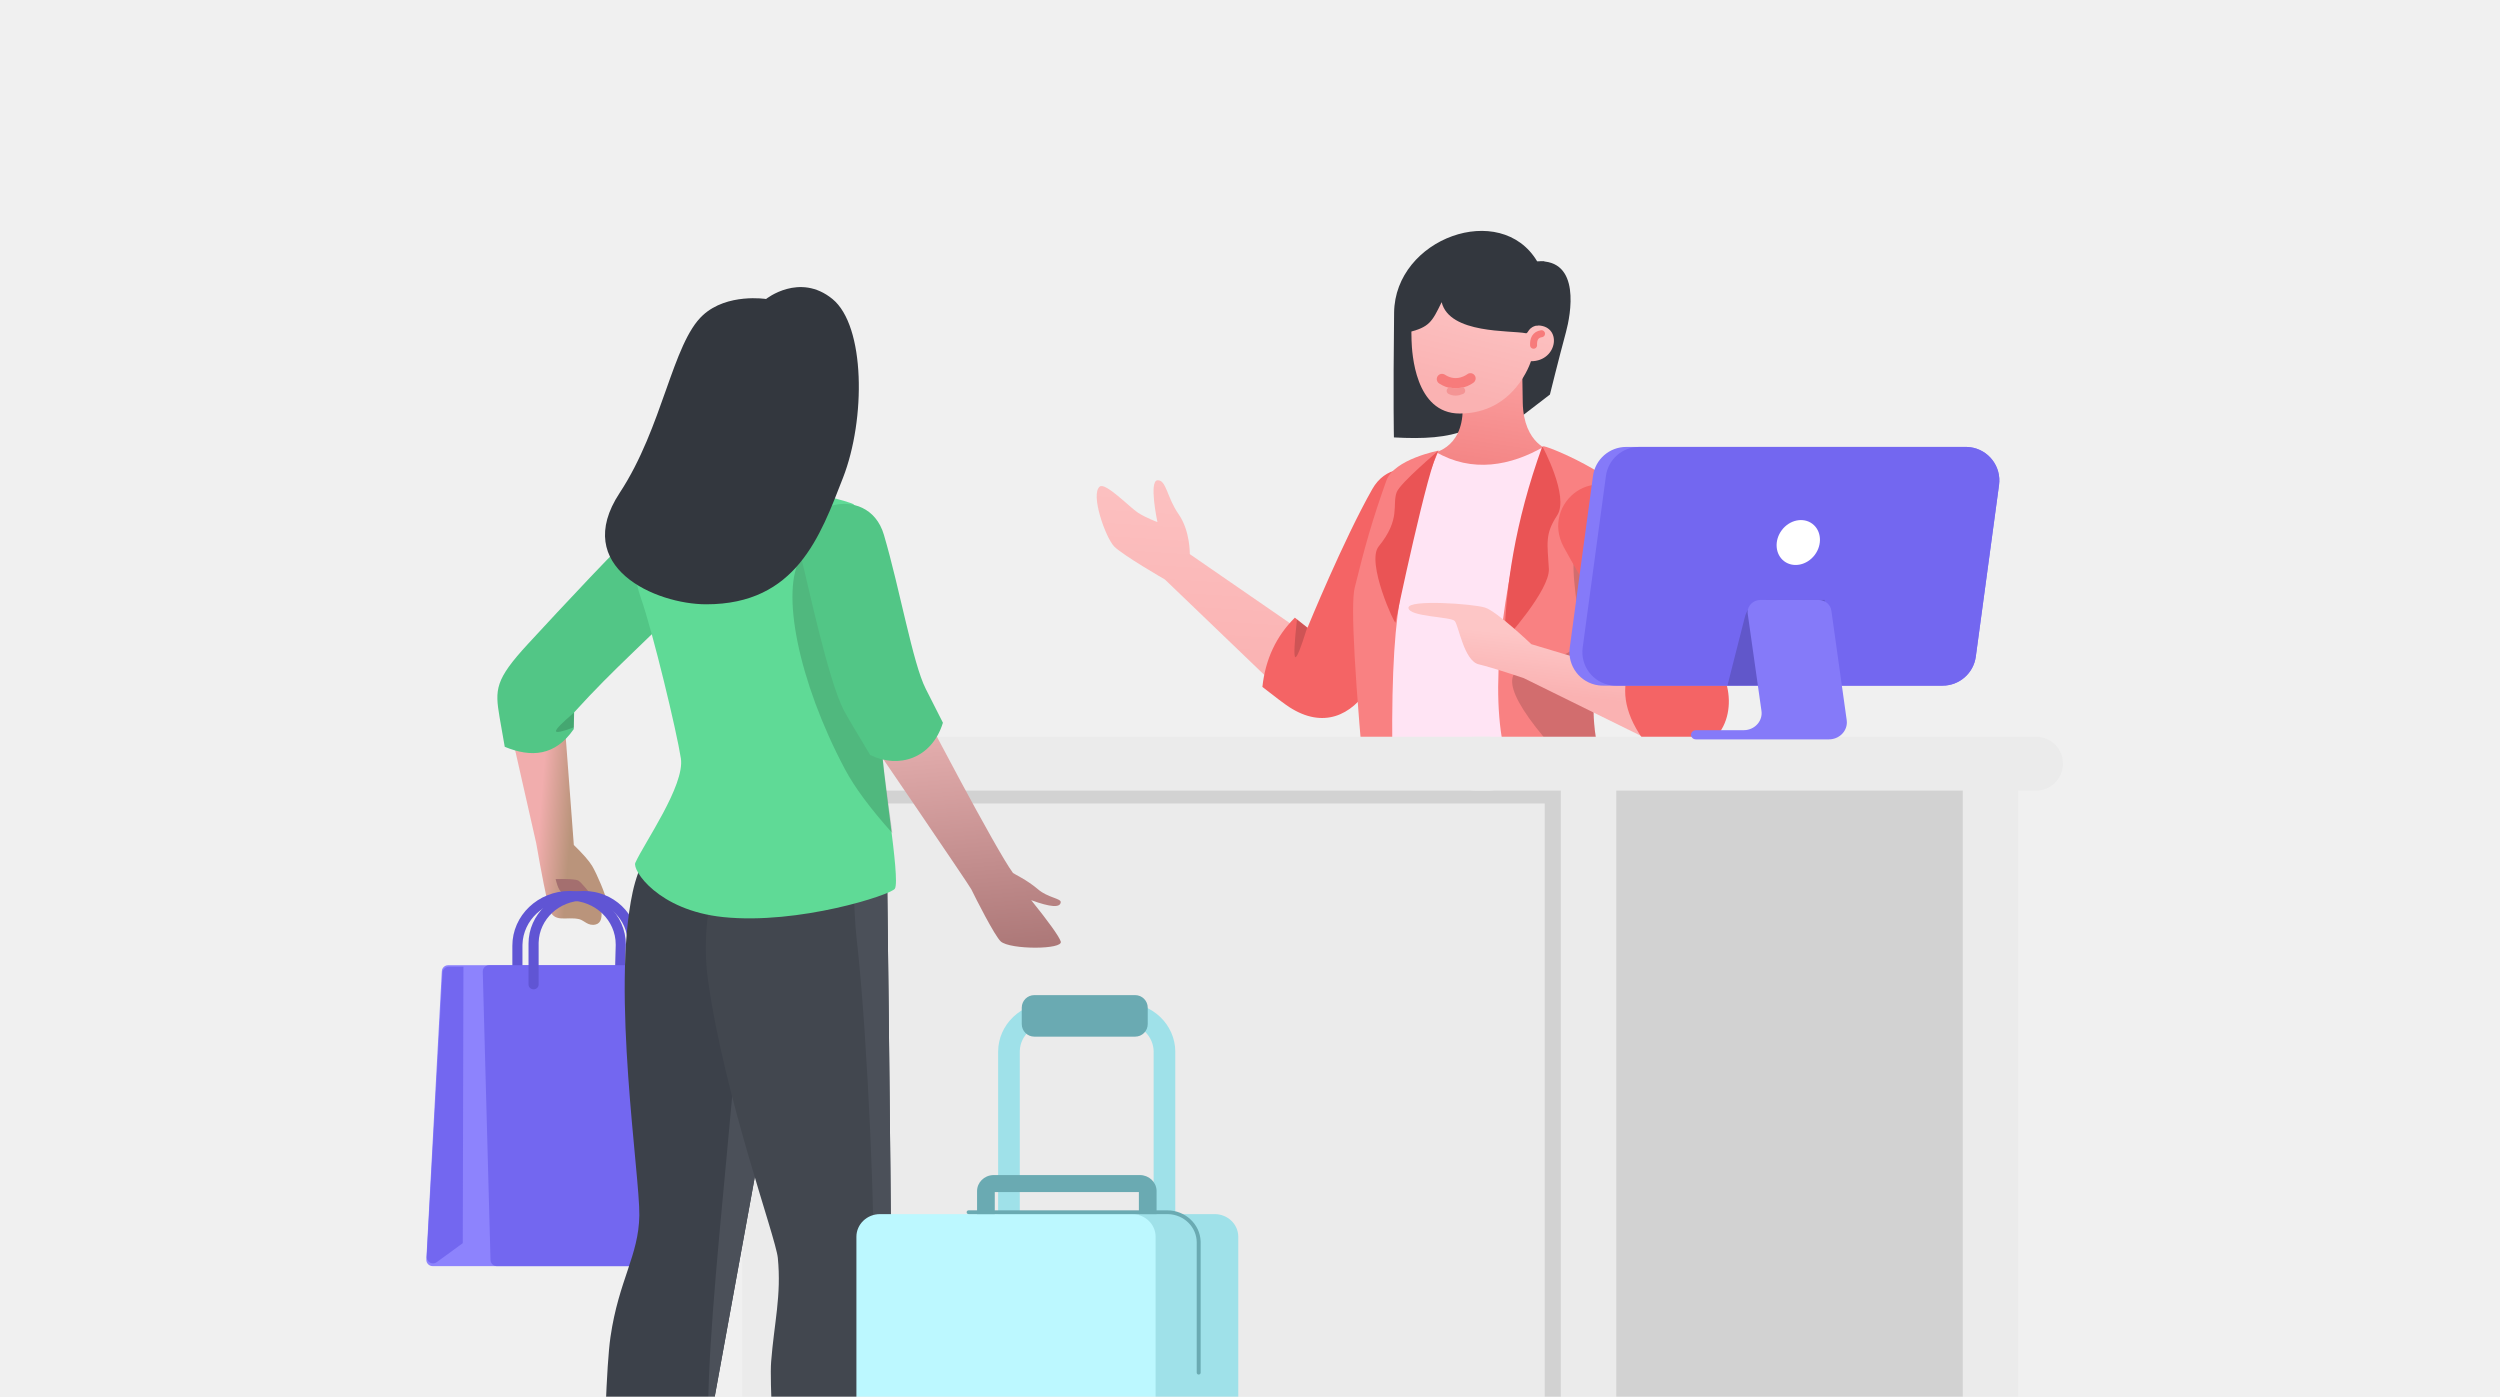
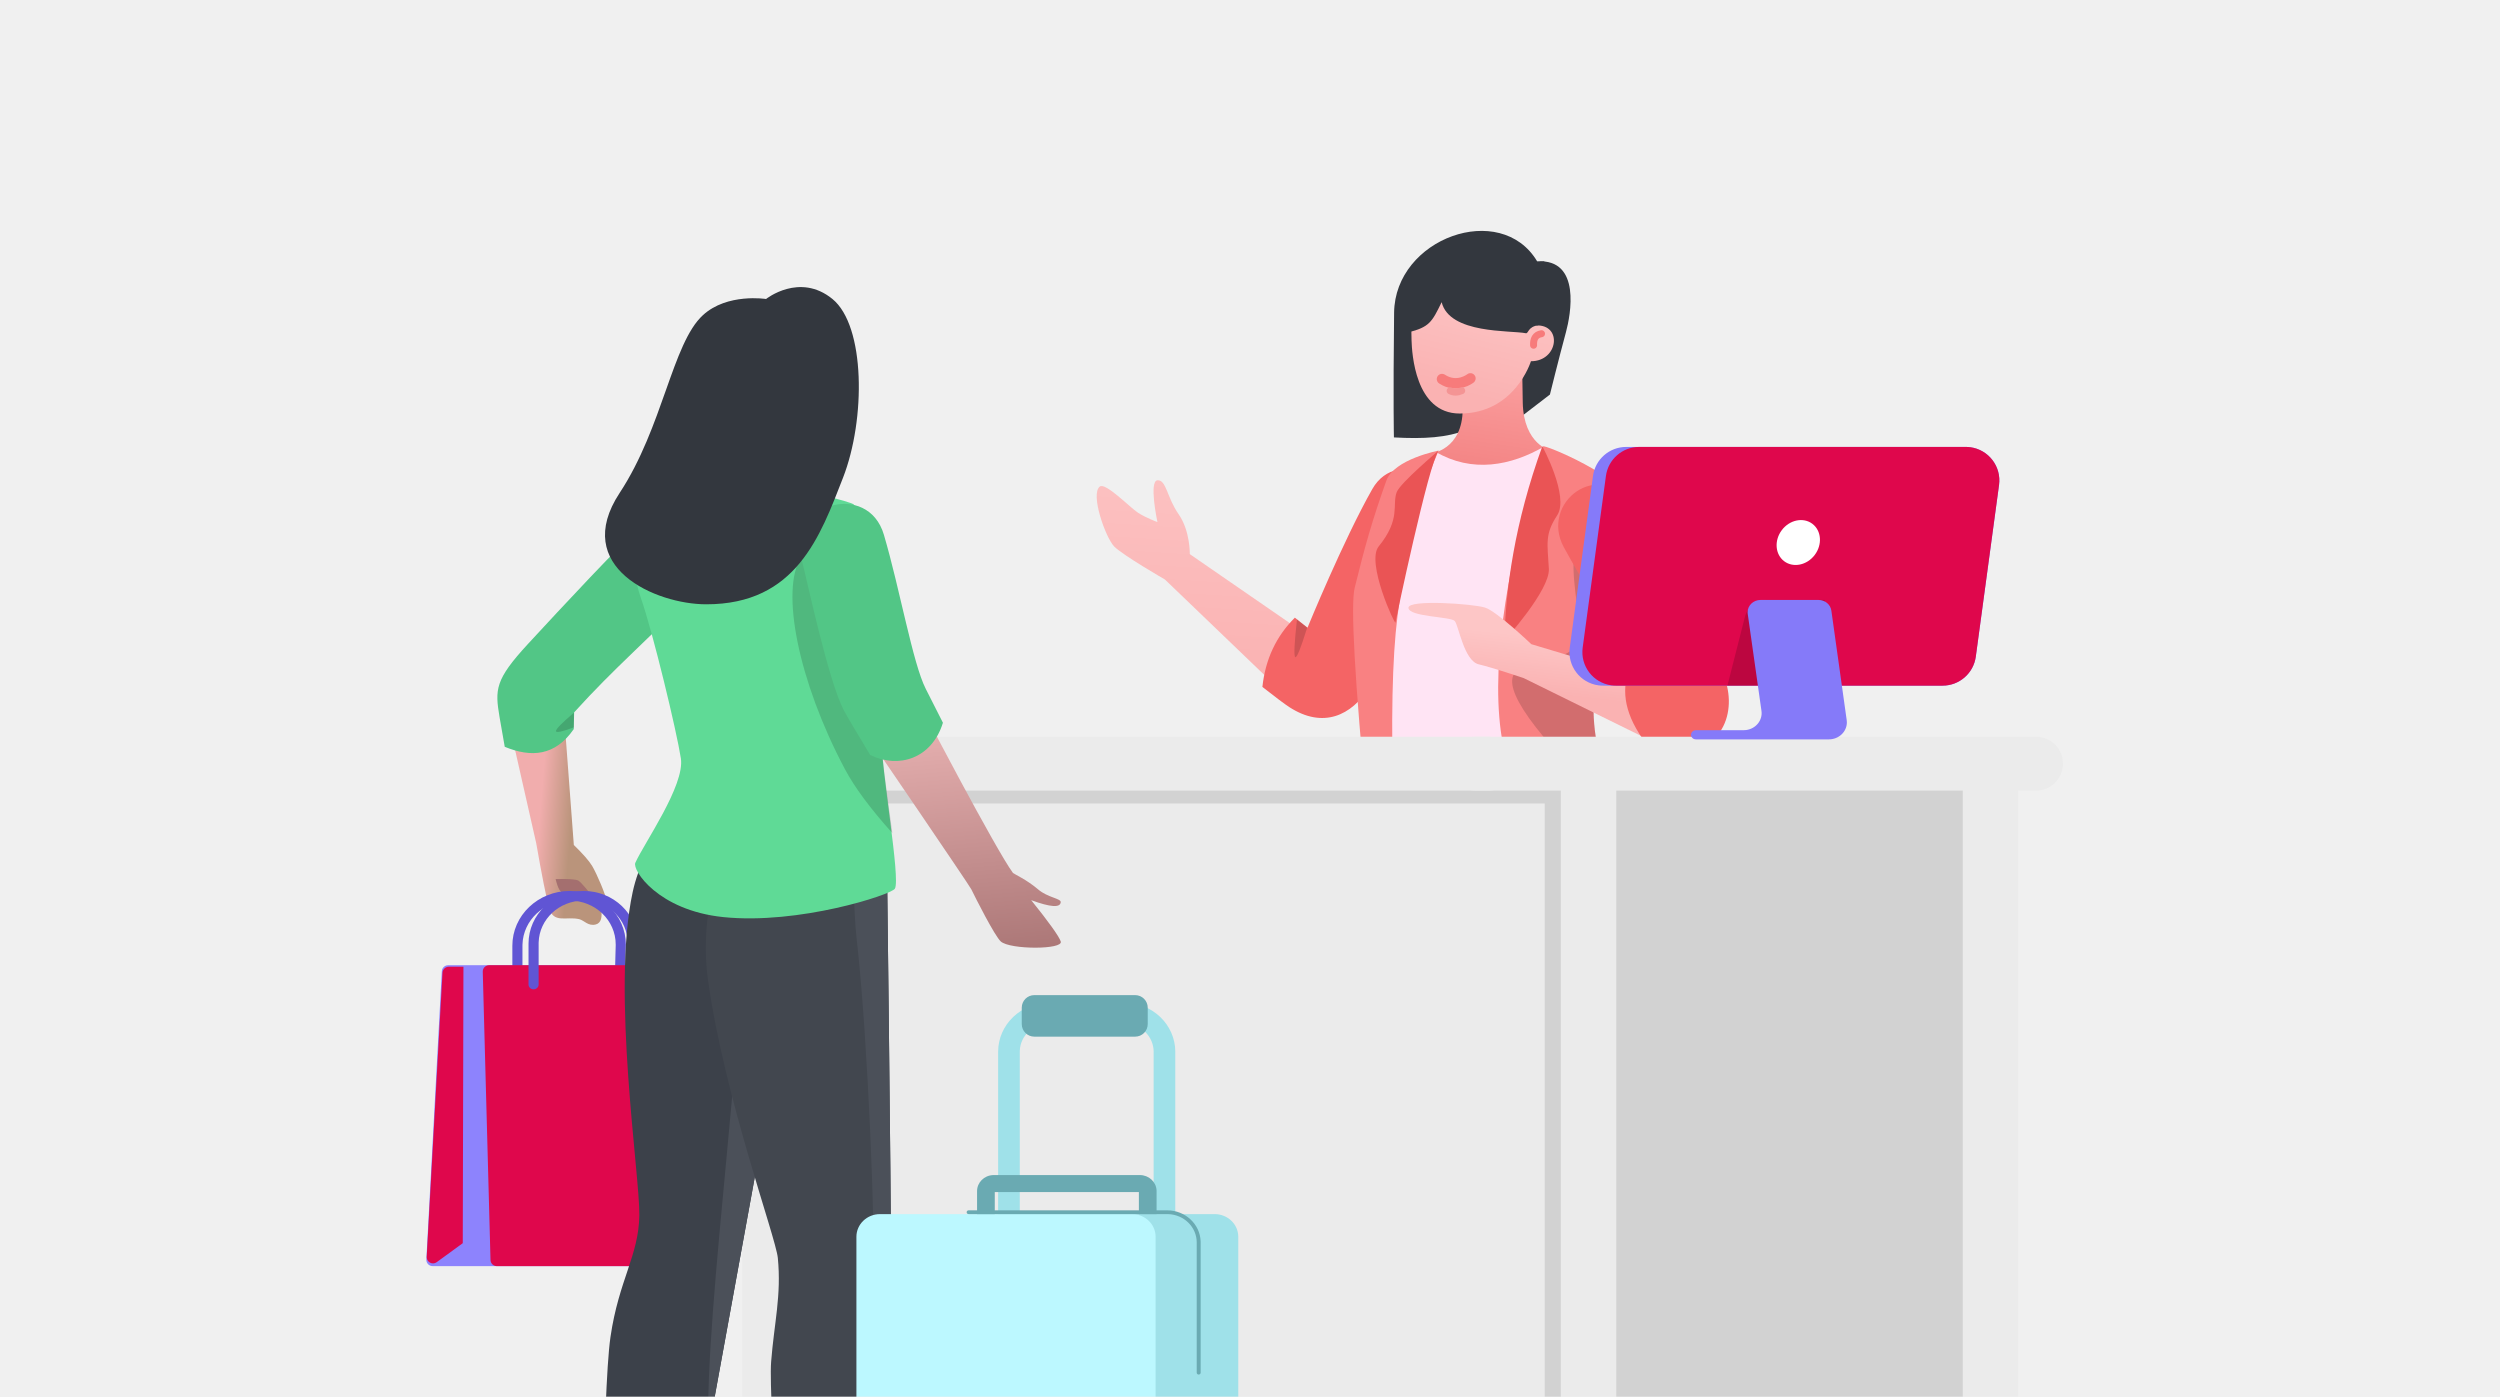
<svg xmlns="http://www.w3.org/2000/svg" xmlns:xlink="http://www.w3.org/1999/xlink" width="358px" height="200px" viewBox="0 0 358 200" version="1.1">
  <defs>
    <path d="M6,0 L352,0 C355.314,-6.08718376e-16 358,2.686 358,6 L358,200 L358,200 L0,200 L0,6 C-4.05812251e-16,2.686 2.686,6.08718376e-16 6,0 Z" id="path-1" />
    <linearGradient x1="100%" y1="28.702%" x2="100%" y2="138.491%" id="linearGradient-3">
      <stop stop-color="#7E1939" offset="0%" />
      <stop stop-color="#E35785" offset="100%" />
    </linearGradient>
    <linearGradient x1="100%" y1="28.702%" x2="100%" y2="96.604%" id="linearGradient-4">
      <stop stop-color="#9C2248" offset="0%" />
      <stop stop-color="#E35785" offset="100%" />
    </linearGradient>
    <linearGradient x1="42.833%" y1="-28.186%" x2="50%" y2="91.05%" id="linearGradient-5">
      <stop stop-color="#FDC6C6" offset="0%" />
      <stop stop-color="#FAB2B2" offset="100%" />
    </linearGradient>
    <linearGradient x1="44.771%" y1="-28.186%" x2="62.919%" y2="121.547%" id="linearGradient-6">
      <stop stop-color="#FFAFAF" offset="0%" />
      <stop stop-color="#F07777" offset="100%" />
    </linearGradient>
    <linearGradient x1="31.713%" y1="-1.016%" x2="55.144%" y2="86.96%" id="linearGradient-7">
      <stop stop-color="#FDC6C6" offset="0%" />
      <stop stop-color="#FAB2B2" offset="100%" />
    </linearGradient>
    <linearGradient x1="42.314%" y1="24.938%" x2="50%" y2="63.158%" id="linearGradient-8">
      <stop stop-color="#FDC6C6" offset="0%" />
      <stop stop-color="#FAB2B2" offset="100%" />
    </linearGradient>
    <linearGradient x1="40.233%" y1="35.954%" x2="59.343%" y2="59.89%" id="linearGradient-9">
      <stop stop-color="#F1ADAD" offset="0%" />
      <stop stop-color="#BA947B" offset="100%" />
    </linearGradient>
    <linearGradient x1="43.599%" y1="-28.186%" x2="50%" y2="111.154%" id="linearGradient-10">
      <stop stop-color="#FDC6C6" offset="0%" />
      <stop stop-color="#A47070" offset="100%" />
    </linearGradient>
    <linearGradient x1="46.493%" y1="-28.186%" x2="50%" y2="111.154%" id="linearGradient-11">
      <stop stop-color="#FDC6C6" offset="0%" />
      <stop stop-color="#A47070" offset="100%" />
    </linearGradient>
  </defs>
  <g id="📝-Pages-New" stroke="none" stroke-width="1" fill="none" fill-rule="evenodd">
    <g id="Knowledge-Base" transform="translate(-288, -445)">
      <g id="Illustration" transform="translate(288, 445)">
        <mask id="mask-2" fill="white">
          <use xlink:href="#path-1" />
        </mask>
        <g id="Mask" />
        <g mask="url(#mask-2)">
          <g transform="translate(61, 32)">
            <g id="Wom2.4" transform="translate(141, 109) scale(-1, 1) translate(-141, -109) translate(95, 0.5)">
              <g id="LLeg" transform="translate(27.06185, 78.22868)">
                <path d="M-6.88594311e-15,4.37589234e-14 C-6.88594311e-15,4.37589234e-14 6.481,59.226 7.01,64.638 C7.539,70.049 6.481,73.968 6.047,79.557 C5.614,85.146 7.701,120.3 7.701,120.3 C10.77,122.06 14.422,122.405 19.065,120.353 C19.065,120.353 23.329,76.56 23.288,66.586 C23.263,60.636 23.912,0.668 23.912,0.668 L-6.88594311e-15,4.37589234e-14 Z" id="Path" fill="url(#linearGradient-3)" />
                <ellipse id="Oval" fill-opacity="0.192" fill="#FFFFFF" transform="translate(19.72723, 67.04502) rotate(3) translate(-19.72723, -67.04502) " cx="19.727" cy="67.045" rx="2.584" ry="4.004" />
                <path d="M10.356,65.124 C10.888,68.87 9.458,75.967 6.066,86.414 L6.023,84.697 C5.975,82.425 5.973,80.654 6.039,79.671 L6.047,79.557 C6.467,74.154 7.469,70.312 7.058,65.174 L6.969,64.224 C6.746,62.034 6.056,55.61 5.19,47.622 L5.665,48.927 C8.293,56.213 9.857,61.612 10.356,65.124 Z" id="Path" fill-opacity="0.192" fill="#FFFFFF" />
              </g>
              <g id="RLeg" transform="translate(6.460736, 75.74981)">
                <path d="M16.46,0 C16.46,0 9.389,5.966 7.532,14.537 C4.438,28.825 5.995,55.214 5.903,61 C5.816,66.787 3.593,70.278 2.401,78.46 C1.209,86.642 2.389,123.207 2.389,123.207 C5.549,124.992 8.977,125.12 12.745,123.1 L34.878,1.908 L16.46,0 Z" id="Path" fill="url(#linearGradient-4)" />
                <ellipse id="Oval" fill-opacity="0.192" fill="#FFFFFF" transform="translate(17.53921, 68.2922) rotate(5) translate(-17.53921, -68.2922) " cx="17.539" cy="68.292" rx="2.906" ry="4.621" />
                <path d="M11.749,5.325 L14.511,5.681 C12.084,10.027 10.858,19.938 10.833,35.414 L10.833,35.905 C10.833,59.305 6.321,67.548 4.505,77.622 L4.451,77.927 C3.364,84.174 2.55,94.185 2.008,107.959 L1.953,104.544 C1.802,94.138 1.799,82.595 2.401,78.46 C3.593,70.278 5.816,66.787 5.903,61 L5.907,60.425 C5.906,53.641 4.53,28.396 7.532,14.537 C8.316,10.917 10.03,7.762 11.749,5.325 Z" id="Path" fill-opacity="0.192" fill="#FFFFFF" />
              </g>
              <g id="LArm" transform="translate(41.03859, 34.68479)">
                <path d="M36.581,12.166 C36.581,12.166 36.514,8.825 38.192,6.436 C39.87,4.046 39.937,1.508 41.207,1.591 C42.477,1.674 41.219,7.574 41.219,7.574 C41.219,7.574 42.83,6.987 43.988,6.245 C45.145,5.503 48.655,1.844 49.475,2.492 C50.866,3.597 48.626,9.828 47.406,11.074 C46.182,12.321 40.142,15.803 40.142,15.803 L22.352,32.886 L19.692,23.817 L36.581,12.166 Z" id="Path" fill="url(#linearGradient-5)" />
                <path d="M0.999,10.658 C3.742,16.721 8.763,27.858 10.833,31.181 C13.427,35.343 17.518,37.176 22.307,34.089 C22.975,33.658 24.268,32.689 26.187,31.183 C25.761,27.228 24.211,23.922 21.539,21.265 C20.329,22.218 19.724,22.695 19.724,22.695 C19.724,22.695 14.578,10.12 10.438,2.835 C6.852,-3.468 -3.175,1.44 0.999,10.658 Z" id="Path" fill="#F46465" />
                <path d="M19.778,22.702 C20.699,25.681 21.268,27.085 21.483,26.912 C21.698,26.74 21.616,24.947 21.236,21.534 L19.778,22.702 Z" id="Path" fill-opacity="0.16" fill="#000000" />
              </g>
              <g id="Head" transform="translate(22.61257, 0)">
                <path d="M7.573,21.808 L7.573,27.173 L3.44,24.001 C3.44,24.001 2.17,18.861 1.137,15.043 C0.489,12.649 -1.09,4.547 5.265,4.927 C10.471,-3.821 25.632,1.593 25.752,12.28 C25.898,25.133 25.779,30.138 25.779,30.138 C17.206,30.607 12.381,29.425 7.573,21.808 Z" id="Path" fill="#33373E" />
                <path d="M3.351,32.023 C3.351,32.023 7.196,31.162 7.329,25.157 C7.462,19.152 7.369,17.102 7.369,17.102 L15.837,16.957 C15.837,16.957 15.93,23.649 15.931,26.07 C15.935,31.956 20.475,32.438 20.475,32.438 C20.475,32.438 19.699,37.295 12.026,37.706 C6.034,38.027 3.351,32.023 3.351,32.023 Z" id="Path" fill="url(#linearGradient-6)" />
                <path d="M5.395,14.104 C1.617,13.964 2.233,19.236 6.157,19.229 C6.157,19.229 8.437,26.718 16.351,26.718 C22.778,26.718 23.196,17.99 23.254,16.248 C23.317,14.392 23.325,8.292 23.325,8.292 L5.248,8.284 L5.395,14.104 Z" id="Path" fill="url(#linearGradient-7)" />
                <path d="M5.102,14.069 C6.668,14.315 6.478,15.303 6.904,15.217 C9.065,14.779 17.816,15.357 18.943,10.77 C20.345,13.636 20.687,14.34 23.774,15.109 L23.774,6.712 L4.249,4.927 C4.249,4.927 4.552,13.982 5.102,14.069 Z" id="Path" fill="#33373E" />
                <path d="M14.961,21.057 C14.961,21.057 16.284,23.087 18.8,22.407" id="Path" stroke="#F77B7B" stroke-width="1.5" stroke-linecap="round" transform="translate(16.88053, 21.80175) rotate(-18) translate(-16.88053, -21.80175) " />
                <path d="M16.066,23.478 C16.661,23.715 17.226,23.714 17.721,23.439" id="Path" stroke="#F49494" stroke-linecap="round" transform="translate(16.89376, 23.54516) rotate(2) translate(-16.89376, -23.54516) " />
                <path d="M5.578,17.034 C5.806,16.219 5.693,15.504 4.842,15.169" id="Path-8" stroke="#F77B7B" stroke-linecap="round" transform="translate(5.261431, 16.10127) rotate(-13) translate(-5.261431, -16.10127) " />
              </g>
              <g id="Body" transform="translate(12.92147, 30.7926)">
                <path d="M13.901,0.616 C18.726,3.433 24.304,4.465 29.496,1.407 C37.97,17.333 40.082,36.336 38.044,57.34 C25.687,62.003 15.302,61.086 6.461,55.756 L13.901,0.616 Z" id="Path" fill="#FFE4F4" />
                <path d="M14.112,0.629 C22.103,25.581 26.895,60.956 1.938,54.802 C15.195,31.535 -2.827,21.063 1.258,9.038 C2.655,4.927 14.008,0.306 14.112,0.629 Z" id="Path" fill="#F98182" />
                <path d="M5.099,10.99 C14.131,12.289 6.685,27.321 9.667,29.585 C12.648,31.85 17.837,32.094 18.396,33.477 C19.521,36.258 14.085,43.277 2.089,54.534 L1.938,54.802 C13.486,34.534 1.3,23.976 0.666,13.642 C2.004,11.641 3.482,10.758 5.099,10.99 Z" id="Path" fill-opacity="0.16" fill="#000000" />
                <path d="M14.22,0.616 C14.22,0.616 10.314,7.804 12.094,10.51 C13.869,13.215 13.492,14.468 13.282,18.161 C13.109,21.236 19.655,28.438 19.655,28.438 C19.463,21.029 18.209,11.626 14.22,0.616 Z" id="Path" fill="#EA5455" />
                <path d="M29.073,1.232 C32.123,8.522 33.589,14.243 34.956,24.944 C35.716,30.886 35.906,39.987 35.526,52.249 L39.294,52.955 C41.09,34.012 41.688,23.321 41.088,20.882 C39.576,14.742 38.552,11.155 36.556,5.543 C35.457,2.462 29.073,1.232 29.073,1.232 Z" id="Path" fill="#F98182" />
                <path d="M29.073,1.232 C29.073,1.232 34.563,5.859 35.069,7.181 C35.76,8.984 34.438,11.016 37.646,14.948 C39.507,17.223 35.266,26.361 35.247,25.845 C35.247,25.703 30.493,3.088 29.073,1.232 Z" id="Path" fill="#EA5455" />
              </g>
              <g id="RArm" transform="translate(0, 36.88954)">
                <path d="M28.712,22.859 C28.712,22.859 33.632,18.163 35.336,17.618 C37.04,17.073 46.373,16.418 46.31,17.65 C46.239,18.969 40.233,18.893 39.677,19.542 C39.122,20.191 38.349,25.243 36.25,25.741 C34.155,26.239 29.811,27.713 29.811,27.713 L10.478,37.235 L12.538,27.714 L28.712,22.859 Z" id="Path" fill="url(#linearGradient-8)" />
                <path d="M13.903,2.975 C8.039,10.865 3.032,22.883 1.11,27.568 C-0.812,32.253 1.127,39.32 9.578,37.933 C10.248,37.823 11.129,37.565 12.221,37.161 C15.328,33.1 15.873,29.614 14.713,26.511 C13.985,26.804 13.62,26.95 13.62,26.95 C13.62,26.95 22.02,12.759 24.071,8.954 C27.497,2.6 19.069,-3.976 13.903,2.975 Z" id="Path" fill="#F46465" />
                <path d="M13.62,26.95 C10.776,28.275 9.533,28.646 9.89,28.063 C10.248,27.48 12.033,26.19 15.245,24.192 L13.62,26.95 Z" id="Path" fill-opacity="0.16" fill="#000000" />
              </g>
            </g>
            <g id="Group-25" transform="translate(37, 73.5)">
              <polygon id="Rectangle" fill="#EBEBEB" points="179.554 2.572 191.016 2.572 191.016 146.657 179.554 146.657" />
              <polygon id="Rectangle" fill="#D2D2D2" points="115.333 2.572 183.071 2.572 183.071 146.657 115.333 146.657" />
              <polygon id="Rectangle" fill="#EBEBEB" points="121.988 2.572 133.451 2.572 133.451 146.657 121.988 146.657" />
              <polygon id="Rectangle" fill="#D2D2D2" points="122.924 2.572 125.505 2.572 125.505 146.657 122.924 146.657" />
              <polygon id="Rectangle" fill="#EBEBEB" points="111.74 2.572 123.203 2.572 123.203 146.657 111.74 146.657" />
              <polygon id="Rectangle" fill="#EBEBEB" points="8.3 2.572 115.258 2.572 115.258 146.657 8.3 146.657" />
              <polygon id="Rectangle" fill="#D2D2D2" points="8.224 1.837 125.303 1.837 125.303 9.555 8.224 9.555" />
              <path d="M3.859,0 L115.118,0 C117.25,4.47172551e-15 118.977,1.728 118.977,3.859 C118.977,5.99 117.25,7.718 115.118,7.718 L3.859,7.718 C1.728,7.718 2.60988004e-16,5.99 0,3.859 C-2.60988004e-16,1.728 1.728,3.91482006e-16 3.859,0 Z" id="Rectangle" fill="#EBEBEB" />
              <path d="M113.296,0 L193.559,0 C195.69,-1.58910568e-14 197.418,1.728 197.418,3.859 C197.418,5.99 195.69,7.718 193.559,7.718 L113.296,7.718 C111.165,7.718 109.438,5.99 109.438,3.859 C109.438,1.728 111.165,3.91482006e-16 113.296,0 Z" id="Rectangle" fill="#EBEBEB" />
            </g>
            <g id="Desktop1" transform="translate(194.5, 53) scale(-1, 1) translate(-194.5, -53) translate(163, 32)">
              <path d="M5.494,-5.53605471e-14 L54.126,-5.53605471e-14 C56.528,-5.66899778e-14 58.56,1.776 58.883,4.156 L62.211,28.74 C62.567,31.367 60.726,33.785 58.099,34.141 C57.885,34.17 57.67,34.184 57.455,34.184 L8.822,34.184 C6.42,34.184 4.388,32.409 4.066,30.028 L0.737,5.444 C0.381,2.817 2.223,0.399 4.85,0.043 C5.063,0.015 5.278,-5.70973333e-14 5.494,-5.53605471e-14 Z" id="Rectangle" fill="#857AF9" />
-               <path d="M5.494,-5.53605471e-14 L52.275,-5.53605471e-14 C54.677,-6.00687253e-14 56.709,1.776 57.031,4.156 L60.36,28.74 C60.716,31.367 58.874,33.785 56.247,34.141 C56.034,34.17 55.819,34.184 55.603,34.184 L8.822,34.184 C6.42,34.184 4.388,32.409 4.066,30.028 L0.737,5.444 C0.381,2.817 2.223,0.399 4.85,0.043 C5.063,0.015 5.278,-5.70973333e-14 5.494,-5.53605471e-14 Z" id="Rectangle" fill="#7367F0" />
+               <path d="M5.494,-5.53605471e-14 L52.275,-5.53605471e-14 C54.677,-6.00687253e-14 56.709,1.776 57.031,4.156 L60.36,28.74 C60.716,31.367 58.874,33.785 56.247,34.141 C56.034,34.17 55.819,34.184 55.603,34.184 L8.822,34.184 C6.42,34.184 4.388,32.409 4.066,30.028 L0.737,5.444 C0.381,2.817 2.223,0.399 4.85,0.043 C5.063,0.015 5.278,-5.70973333e-14 5.494,-5.53605471e-14 Z" id="Rectangle" fill="#df074c" />
              <path d="M25.714,21.913 L34.026,21.913 C35.49,21.913 36.767,22.906 37.127,24.324 L39.635,34.184 L39.635,34.184 L25.714,34.087 L25.714,21.913 Z" id="Rectangle" fill-opacity="0.16" fill="#000000" />
              <ellipse id="Oval" fill="#FFFFFF" transform="translate(29.4862, 13.68903) rotate(-37) translate(-29.4862, -13.68903) " cx="29.486" cy="13.689" rx="2.952" ry="3.355" />
              <path d="M34.89,21.913 C35.913,21.913 36.742,22.698 36.742,23.666 C36.742,23.736 36.737,23.806 36.729,23.875 L34.757,37.805 C34.568,39.138 35.557,40.363 36.964,40.542 C37.077,40.556 37.191,40.563 37.306,40.563 L44.151,40.563 C44.535,40.563 44.846,40.858 44.846,41.221 C44.846,41.584 44.535,41.878 44.151,41.878 L25.101,41.878 C23.681,41.878 22.529,40.788 22.529,39.443 C22.529,39.336 22.537,39.229 22.552,39.123 L24.747,23.457 C24.859,22.576 25.648,21.913 26.585,21.913 L34.89,21.913 Z" id="Path" fill="#857AF9" />
            </g>
            <g id="Wom4.7" transform="translate(46, 114.5) scale(-1, 1) translate(-46, -114.5) translate(0, 8.5)">
              <g id="RArm" transform="translate(50.82518, 32.53227)">
                <g id="Group-10" transform="translate(21.76113, 42.48585) scale(-1, 1) rotate(-15) translate(-21.76113, -42.48585) translate(16.26113, 24.48585)">
                  <path d="M5.778,23.755 C6.712,25.319 7.297,26.507 7.533,27.316 C7.888,28.53 8.388,32.052 8.222,32.729 C8.111,33.181 7.776,33.387 7.218,33.348 C7.098,34.823 6.652,35.56 5.878,35.56 C4.75,35.56 4.41,34.559 3.788,34.22 C2.099,33.303 0.022,33.923 0.022,31.515 C0.022,29.909 0.229,26.77 0.643,22.097 L1.484,0.553 L10.008,1.369 L5.778,23.755 Z" id="Path-17" fill="url(#linearGradient-9)" />
                  <path d="M7.218,33.348 C6.089,30.618 5.376,29.114 5.077,28.838 C4.779,28.561 3.753,28.214 1.999,27.796 C1.954,29.191 2.176,29.95 2.664,30.075 C3.056,30.175 4.957,31.289 5.932,31.953 C6.263,32.178 6.692,32.643 7.218,33.348 Z" id="Path-18" fill="#A46F6F" />
                </g>
                <path d="M10.101,2.065 C2.983,-4.102 -3.95,4.865 2.662,11.653 C10.052,19.242 13.981,22.39 19.957,28.978 C19.957,28.978 19.976,29.779 20.015,31.379 C22.683,35.242 26.105,35.471 29.896,33.91 C30.27,31.801 30.515,30.398 30.632,29.701 C31.305,25.691 31.326,24.331 26.53,19.137 C21.734,13.944 13.191,4.742 10.101,2.065 Z" id="Path" fill="#52C686" />
                <path d="M19.994,29.03 C21.706,30.489 22.562,31.362 22.562,31.651 C22.562,31.94 21.706,31.764 19.994,31.123 L19.994,29.03 Z" id="Path-24" fill-opacity="0.16" fill="#000000" />
              </g>
              <g id="Group-72" transform="translate(70.5, 114.0481) scale(-1, 1) translate(-70.5, -114.0481) translate(49, 86.54812)">
                <path d="M3.169,11.171 L35.578,11.171 C36.075,11.171 36.478,11.574 36.478,12.071 L36.478,53.361 C36.478,53.858 36.075,54.261 35.578,54.261 L0.95,54.261 C0.453,54.261 0.05,53.858 0.05,53.361 C0.05,53.345 0.05,53.329 0.051,53.313 L2.27,12.023 C2.296,11.546 2.691,11.171 3.169,11.171 Z" id="Rectangle" fill="#8D83FD" />
                <path d="M20.589,0.537 C25.023,0.537 28.618,3.967 28.618,8.198 L28.617,8.296 L28.495,12.847 C28.484,13.228 28.152,13.529 27.752,13.519 C27.379,13.51 27.08,13.233 27.05,12.886 L27.048,12.811 L27.168,8.36 C27.17,8.306 27.17,8.252 27.17,8.198 C27.17,4.73 24.224,1.918 20.589,1.918 C16.91,1.918 13.916,4.717 13.819,8.205 L13.816,8.38 L13.816,12.829 C13.816,13.21 13.492,13.519 13.092,13.519 C12.719,13.519 12.412,13.25 12.373,12.904 L12.369,12.829 L12.369,8.38 C12.369,4.048 16.049,0.537 20.589,0.537 Z" id="Path" fill="#6055D4" />
-                 <path d="M9.031,11.171 L39.1,11.171 C39.578,11.171 39.973,11.546 39.998,12.023 L42.218,53.313 C42.244,53.809 41.864,54.233 41.367,54.26 C41.351,54.261 41.335,54.261 41.319,54.261 L10.14,54.261 C9.653,54.261 9.254,53.873 9.241,53.386 L8.131,12.096 C8.118,11.599 8.51,11.185 9.007,11.172 C9.015,11.172 9.023,11.171 9.031,11.171 Z" id="Rectangle" fill="#7367F0" />
+                 <path d="M9.031,11.171 L39.1,11.171 C39.578,11.171 39.973,11.546 39.998,12.023 L42.218,53.313 C42.244,53.809 41.864,54.233 41.367,54.26 C41.351,54.261 41.335,54.261 41.319,54.261 L10.14,54.261 C9.653,54.261 9.254,53.873 9.241,53.386 L8.131,12.096 C8.118,11.599 8.51,11.185 9.007,11.172 C9.015,11.172 9.023,11.171 9.031,11.171 Z" id="Rectangle" fill="#df074c" />
                <path d="M22.583,0.537 C26.853,0.537 30.314,3.84 30.314,7.913 L30.312,8.087 L30.167,13.95 C30.158,14.331 29.826,14.633 29.427,14.624 C29.054,14.616 28.753,14.339 28.723,13.993 L28.72,13.917 L28.865,8.055 C28.866,8.008 28.867,7.961 28.867,7.913 C28.867,4.602 26.054,1.918 22.583,1.918 C19.081,1.918 16.23,4.581 16.135,7.901 L16.132,8.073 L16.132,13.934 C16.132,14.315 15.808,14.624 15.408,14.624 C15.035,14.624 14.728,14.355 14.689,14.009 L14.685,13.934 L14.685,8.073 C14.685,3.911 18.221,0.537 22.583,0.537 Z" id="Path" fill="#6055D4" />
-                 <path d="M5.365,11.388 L5.268,50.976 L1.534,53.696 C1.132,53.989 0.569,53.901 0.277,53.499 C0.154,53.331 0.094,53.126 0.105,52.919 L2.366,12.239 C2.393,11.762 2.787,11.388 3.265,11.388 L5.365,11.388 L5.365,11.388 Z" id="Path-98" fill="#7367F0" />
+                 <path d="M5.365,11.388 L5.268,50.976 L1.534,53.696 C1.132,53.989 0.569,53.901 0.277,53.499 C0.154,53.331 0.094,53.126 0.105,52.919 L2.366,12.239 C2.393,11.762 2.787,11.388 3.265,11.388 L5.365,11.388 L5.365,11.388 Z" id="Path-98" fill="#df074c" />
              </g>
              <g id="RLeg" transform="translate(35.16814, 72.74425)">
                <path d="M0,1.902 L18.341,0 L18.61,0.239 C19.917,1.427 25.598,6.946 27.23,14.489 C30.312,28.73 26.188,55.031 26.279,60.799 C26.366,66.566 29.222,70.046 30.41,78.201 C31.597,86.355 31.709,122.799 31.709,122.799 C28.561,124.579 25.792,124.706 22.039,122.693 L0,1.902 Z" id="Path" fill="#3C414A" />
                <path d="M16.383,91.69 L1.82852956e-14,1.902 L10.197,0.844 C10.652,32.037 16.993,74.2 16.383,91.69 Z" id="Path" fill="#4B5059" />
              </g>
              <g id="LLEg" transform="translate(16.30481, 75.21494)">
                <path d="M9.766,0.666 L30.36,0 L30.514,0.272 C31.514,2.08 36.989,12.668 35.299,24.703 C32.925,41.595 25.605,61.399 25.31,64.424 C24.783,69.818 25.837,73.723 26.269,79.294 C26.7,84.865 23.978,119.903 23.978,119.903 C20.922,121.656 17.286,122.001 12.662,119.956 C10.309,88.228 9.121,69.853 9.101,64.832 C9.07,57.301 9.766,0.666 9.766,0.666 Z" id="Path" fill="#42474F" />
                <path d="M14.003,18.937 L13.865,20.189 C12.444,33.386 11.243,61.414 11.75,65.736 L11.821,66.284 C12.388,71.053 12.237,83.023 11.367,102.196 L10.595,91.191 C9.661,77.563 9.165,68.951 9.106,65.352 L9.101,64.832 C9.07,57.301 9.766,0.666 9.766,0.666 L14.109,0.526 C14.573,7.767 14.538,13.904 14.003,18.937 Z" id="Path" fill="#4B5059" />
              </g>
              <g id="Body" transform="translate(23.25663, 29.18373)">
                <path d="M31.41,2.554 C34.116,6.345 38.624,19.214 38.88,22.109 C39.168,25.448 35.416,30.768 35.354,35.602 C35.299,40.437 38.153,56.222 37.295,57.582 C36.757,58.443 23.533,62.762 12.722,61.644 C3.387,60.678 -0.333,54.909 0.129,53.872 C1.392,51.04 7.25,42.775 6.653,38.917 C6.063,35.059 2.637,20.818 0.936,15.972 C-0.758,11.125 -0.193,6.036 2.969,3.951 C4.534,2.919 8.709,-0.013 16.145,4.42175139e-05 C23.58,0.014 31.201,2.26 31.41,2.554 Z" id="Path" fill="#5FDA96" transform="translate(19.44791, 30.91374) scale(-1, 1) translate(-19.44791, -30.91374) " />
                <path d="M3.265,11.516 L3.951,11.221 C10.141,8.607 13.834,8.234 15.028,10.101 C18.024,14.785 15.441,27.864 8.752,40.456 C7.365,43.068 5.101,46.121 1.96,49.615 L2.177,47.972 C2.794,43.383 3.571,38.147 3.542,35.602 C3.48,30.768 -0.272,25.448 0.016,22.109 C0.156,20.525 1.57,15.953 3.265,11.516 Z" id="Path" fill-opacity="0.16" fill="#000000" />
              </g>
              <g id="Head" transform="translate(32.72671, 8.205586)" fill="url(#linearGradient-10)">
                <path d="M1.84,5.121 C-0.694,5.386 -0.514,9.636 2.571,9.858 C3.201,13.956 5.45,15.908 8.191,16.134 L8.039,22.332 L20.165,22.325 C20.165,22.325 16.75,17.947 16.92,11.953 C17.091,5.958 16.806,0.328 16.806,0.328 L1.1,0.597 L1.84,5.121 Z" id="Path" />
              </g>
              <g id="LArm" transform="translate(0, 31.66065)">
                <path d="M26.786,32.07 C26.786,32.07 15.174,54.537 14.942,55.215 C14.49,56.535 12.43,62.256 11.662,63.14 C10.494,64.482 2.883,65.412 3.142,64.186 C3.307,63.402 4.467,61.273 6.621,57.798 C4.009,59.142 2.621,59.411 2.457,58.604 C2.347,58.066 4.227,57.736 5.46,56.379 C6.858,54.841 8.678,53.721 8.735,53.619 C10.817,49.888 18.762,28.736 18.762,28.736 L26.786,32.07 Z" id="Path" fill="url(#linearGradient-11)" transform="translate(14.61906, 46.74696) rotate(7) translate(-14.61906, -46.74696) " />
                <path d="M26.423,4.427 C24.124,12.255 22.288,22.818 20.443,26.461 C20.141,27.057 19.318,28.683 17.973,31.338 C19.551,36.446 24.287,37.979 28.395,35.946 C30.474,32.504 31.728,30.377 32.156,29.565 C34.41,25.291 37.426,10.913 38.284,7.624 C40.251,0.086 28.723,-3.4 26.423,4.427 Z" id="Path" fill="#52C686" />
              </g>
              <path d="M32.114,30.084 C38.319,20.658 39.641,8.656 44.041,4.627 C47.533,1.43 53.077,2.317 53.077,2.317 C53.077,2.317 57.878,-1.525 62.586,2.317 C67.294,6.159 67.37,19.52 64.096,27.918 C60.823,36.316 57.387,46.036 44.509,46.036 C37.293,46.036 25.105,40.73 32.114,30.084 Z" id="Path" fill="#33373E" transform="translate(48.18928, 23.32264) scale(-1, 1) translate(-48.18928, -23.32264) " />
            </g>
            <g id="Group-113" transform="translate(56, 110.5)">
              <path d="M43.972,1.081 C48.02,1.081 51.301,4.228 51.301,8.11 L51.301,62.179 L25.933,62.179 L25.933,8.11 C25.933,4.228 29.214,1.081 33.261,1.081 L43.972,1.081 Z M43.972,4.055 L33.261,4.055 C30.972,4.055 29.108,5.8 29.035,7.979 L29.033,8.11 L29.033,59.205 L48.201,59.205 L48.201,8.11 C48.201,5.915 46.381,4.127 44.109,4.057 L43.972,4.055 Z" id="Rectangle" fill="#9FE1E9" />
              <path d="M31.115,0 L45.555,0 C46.549,-4.04660118e-16 47.355,0.806 47.355,1.8 L47.355,4.148 C47.355,5.142 46.549,5.948 45.555,5.948 L31.115,5.948 C30.121,5.948 29.315,5.142 29.315,4.148 L29.315,1.8 C29.315,0.806 30.121,-3.94290921e-17 31.115,0 Z" id="Rectangle" fill="#6AAAB2" />
              <path d="M46.227,25.769 C47.512,25.769 48.56,26.739 48.621,27.956 L48.623,28.067 L48.623,33.678 L46.087,33.678 L46.087,28.202 L25.452,28.202 L25.452,33.252 L22.915,33.252 L22.915,28.067 C22.915,26.836 23.925,25.83 25.195,25.772 L25.311,25.769 L46.227,25.769 Z" id="Path" fill="#6AAAB2" />
              <path d="M26.496,31.36 L56.939,31.36 C58.807,31.36 60.321,32.812 60.321,34.604 L60.321,103.812 C60.321,105.603 58.807,107.056 56.939,107.056 L26.496,107.056 C24.628,107.056 23.114,105.603 23.114,103.812 L23.114,34.604 C23.114,32.812 24.628,31.36 26.496,31.36 Z" id="Rectangle" fill="#9FE1E9" />
              <path d="M9.02,31.36 L45.1,31.36 C46.968,31.36 48.483,32.812 48.483,34.604 L48.483,103.812 C48.483,105.603 46.968,107.056 45.1,107.056 L9.02,107.056 C7.152,107.056 5.638,105.603 5.638,103.812 L5.638,34.604 C5.638,32.812 7.152,31.36 9.02,31.36 Z" id="Rectangle" fill="#BCF8FF" />
              <path d="M50.142,30.819 C52.74,30.819 54.856,32.803 54.932,35.277 L54.934,35.415 L54.934,54.069 C54.934,54.218 54.808,54.339 54.652,54.339 C54.514,54.339 54.398,54.243 54.375,54.117 L54.37,54.069 L54.37,35.415 C54.37,33.219 52.551,31.431 50.279,31.362 L50.142,31.36 L21.704,31.36 C21.549,31.36 21.422,31.239 21.422,31.089 C21.422,30.957 21.522,30.846 21.654,30.823 L21.704,30.819 L50.142,30.819 Z" id="Path-216" fill="#6AAAB2" />
            </g>
          </g>
        </g>
      </g>
    </g>
  </g>
</svg>
